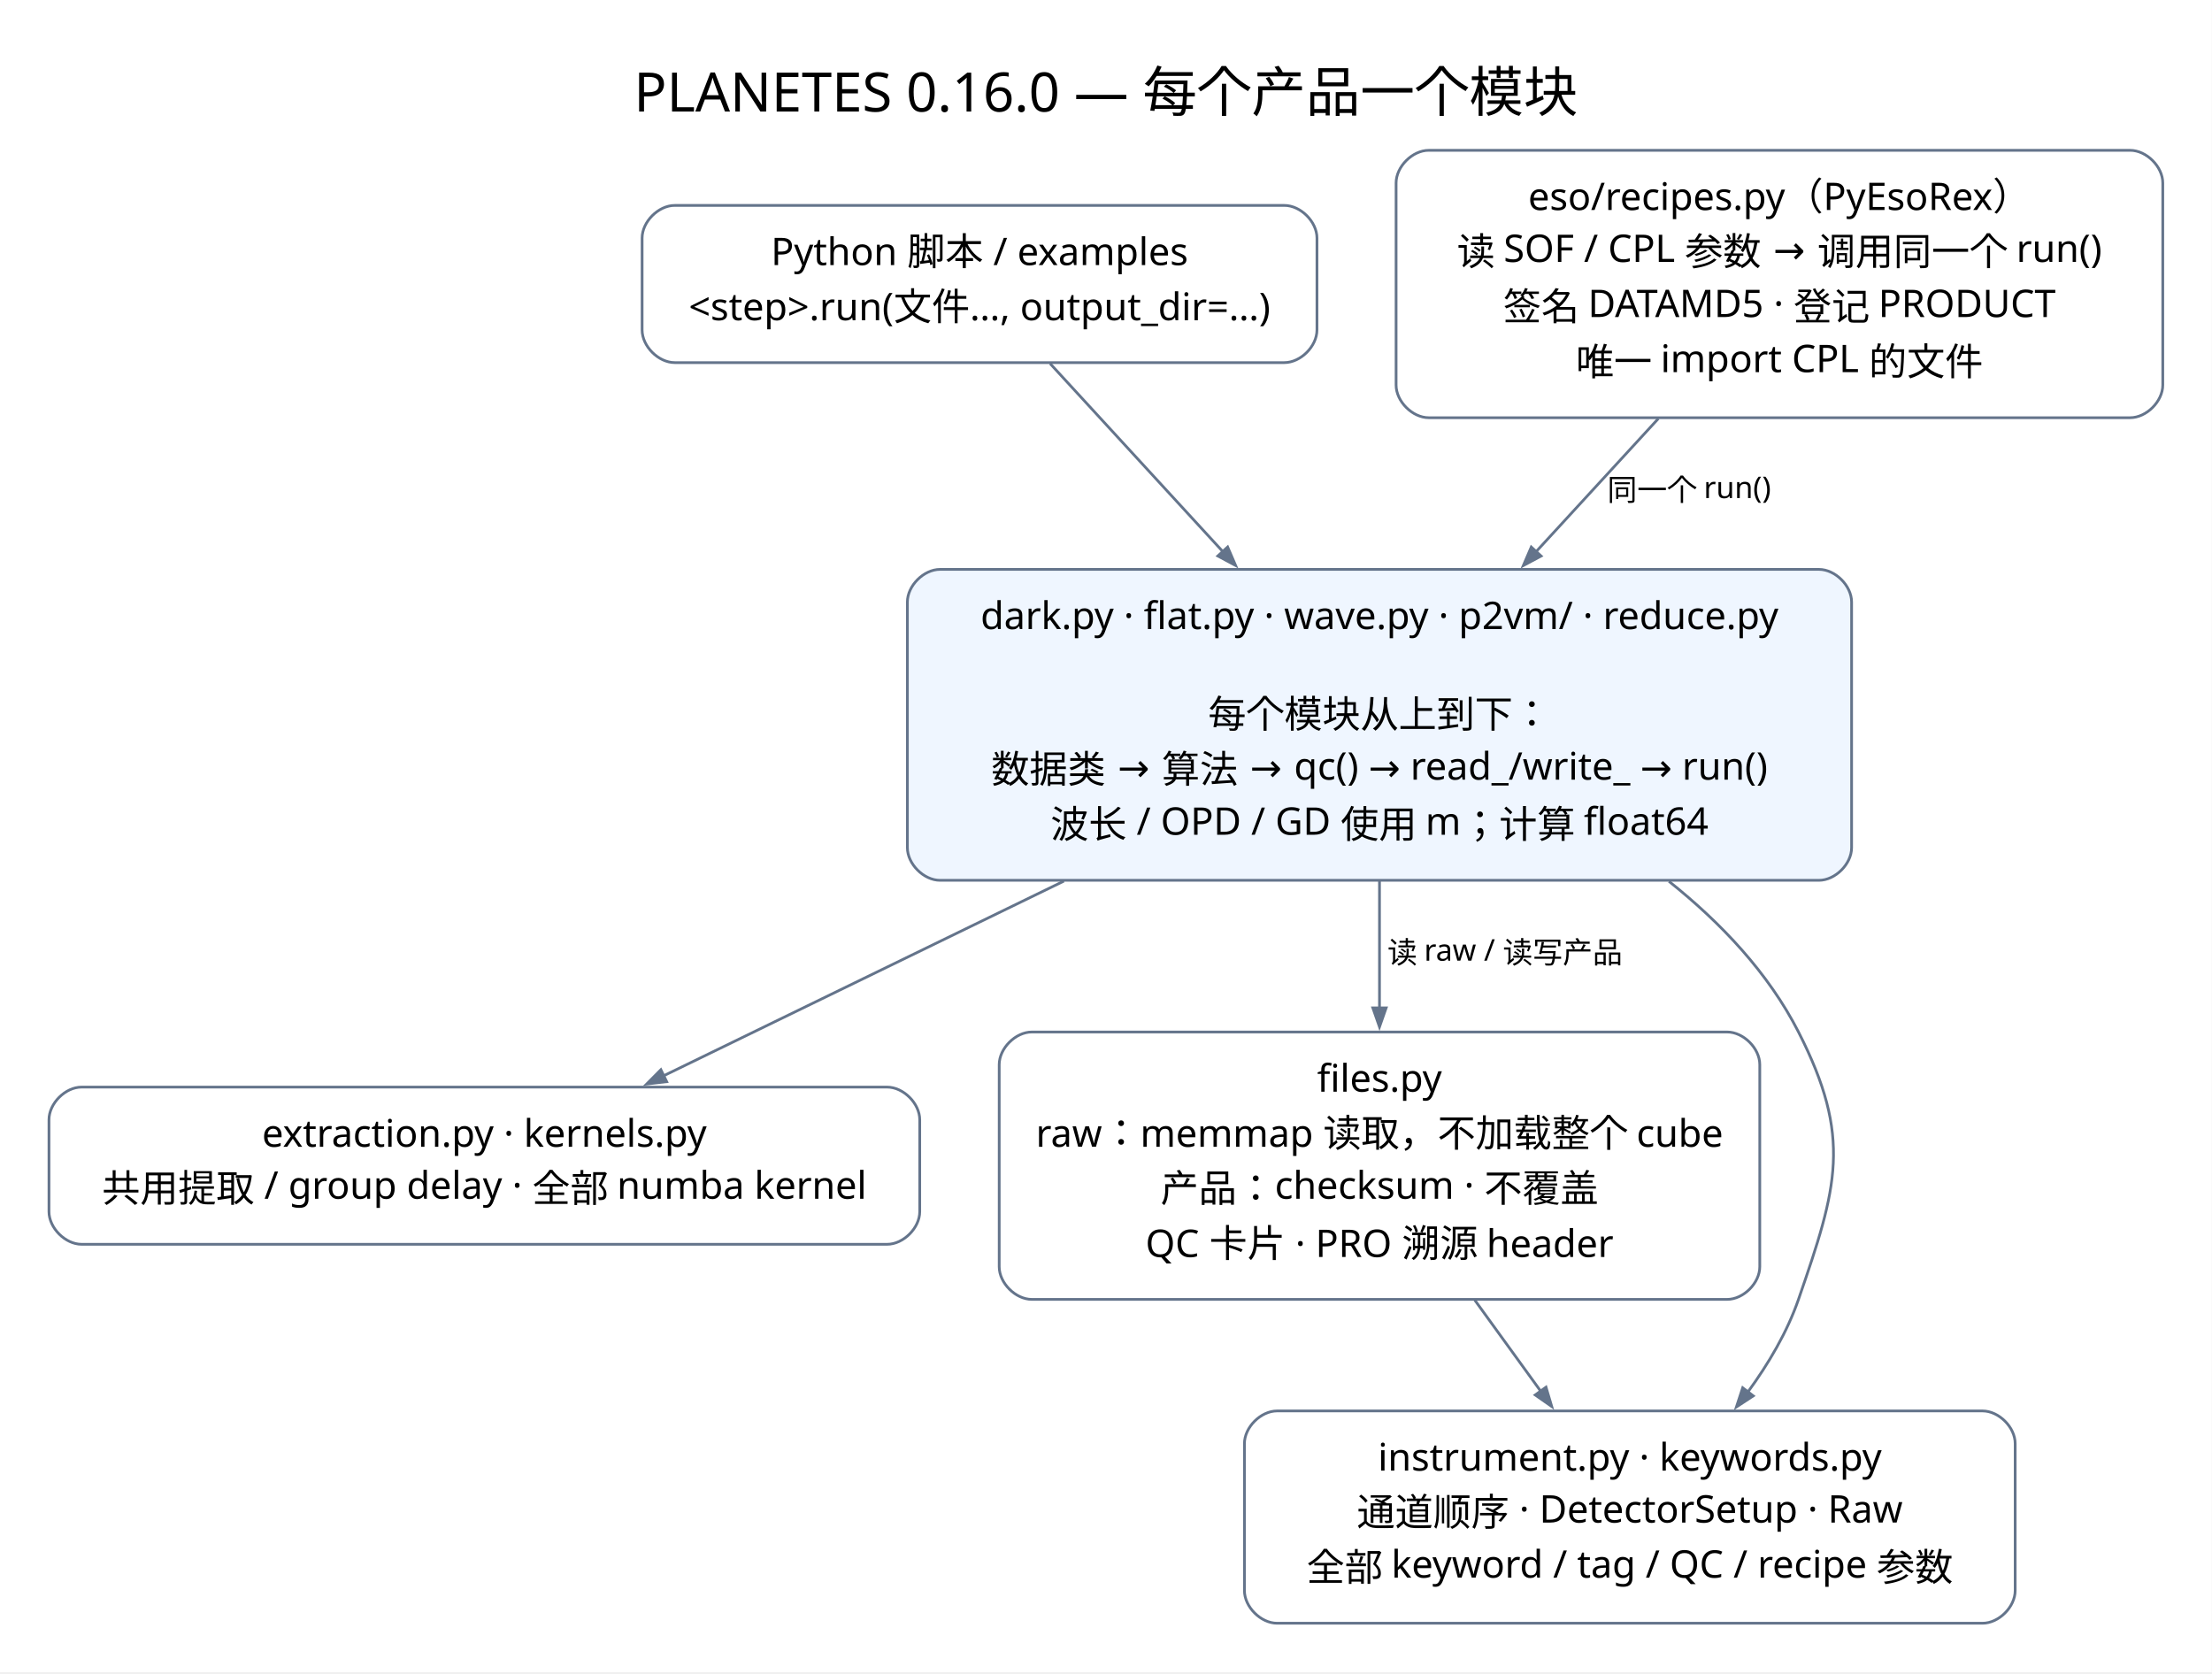
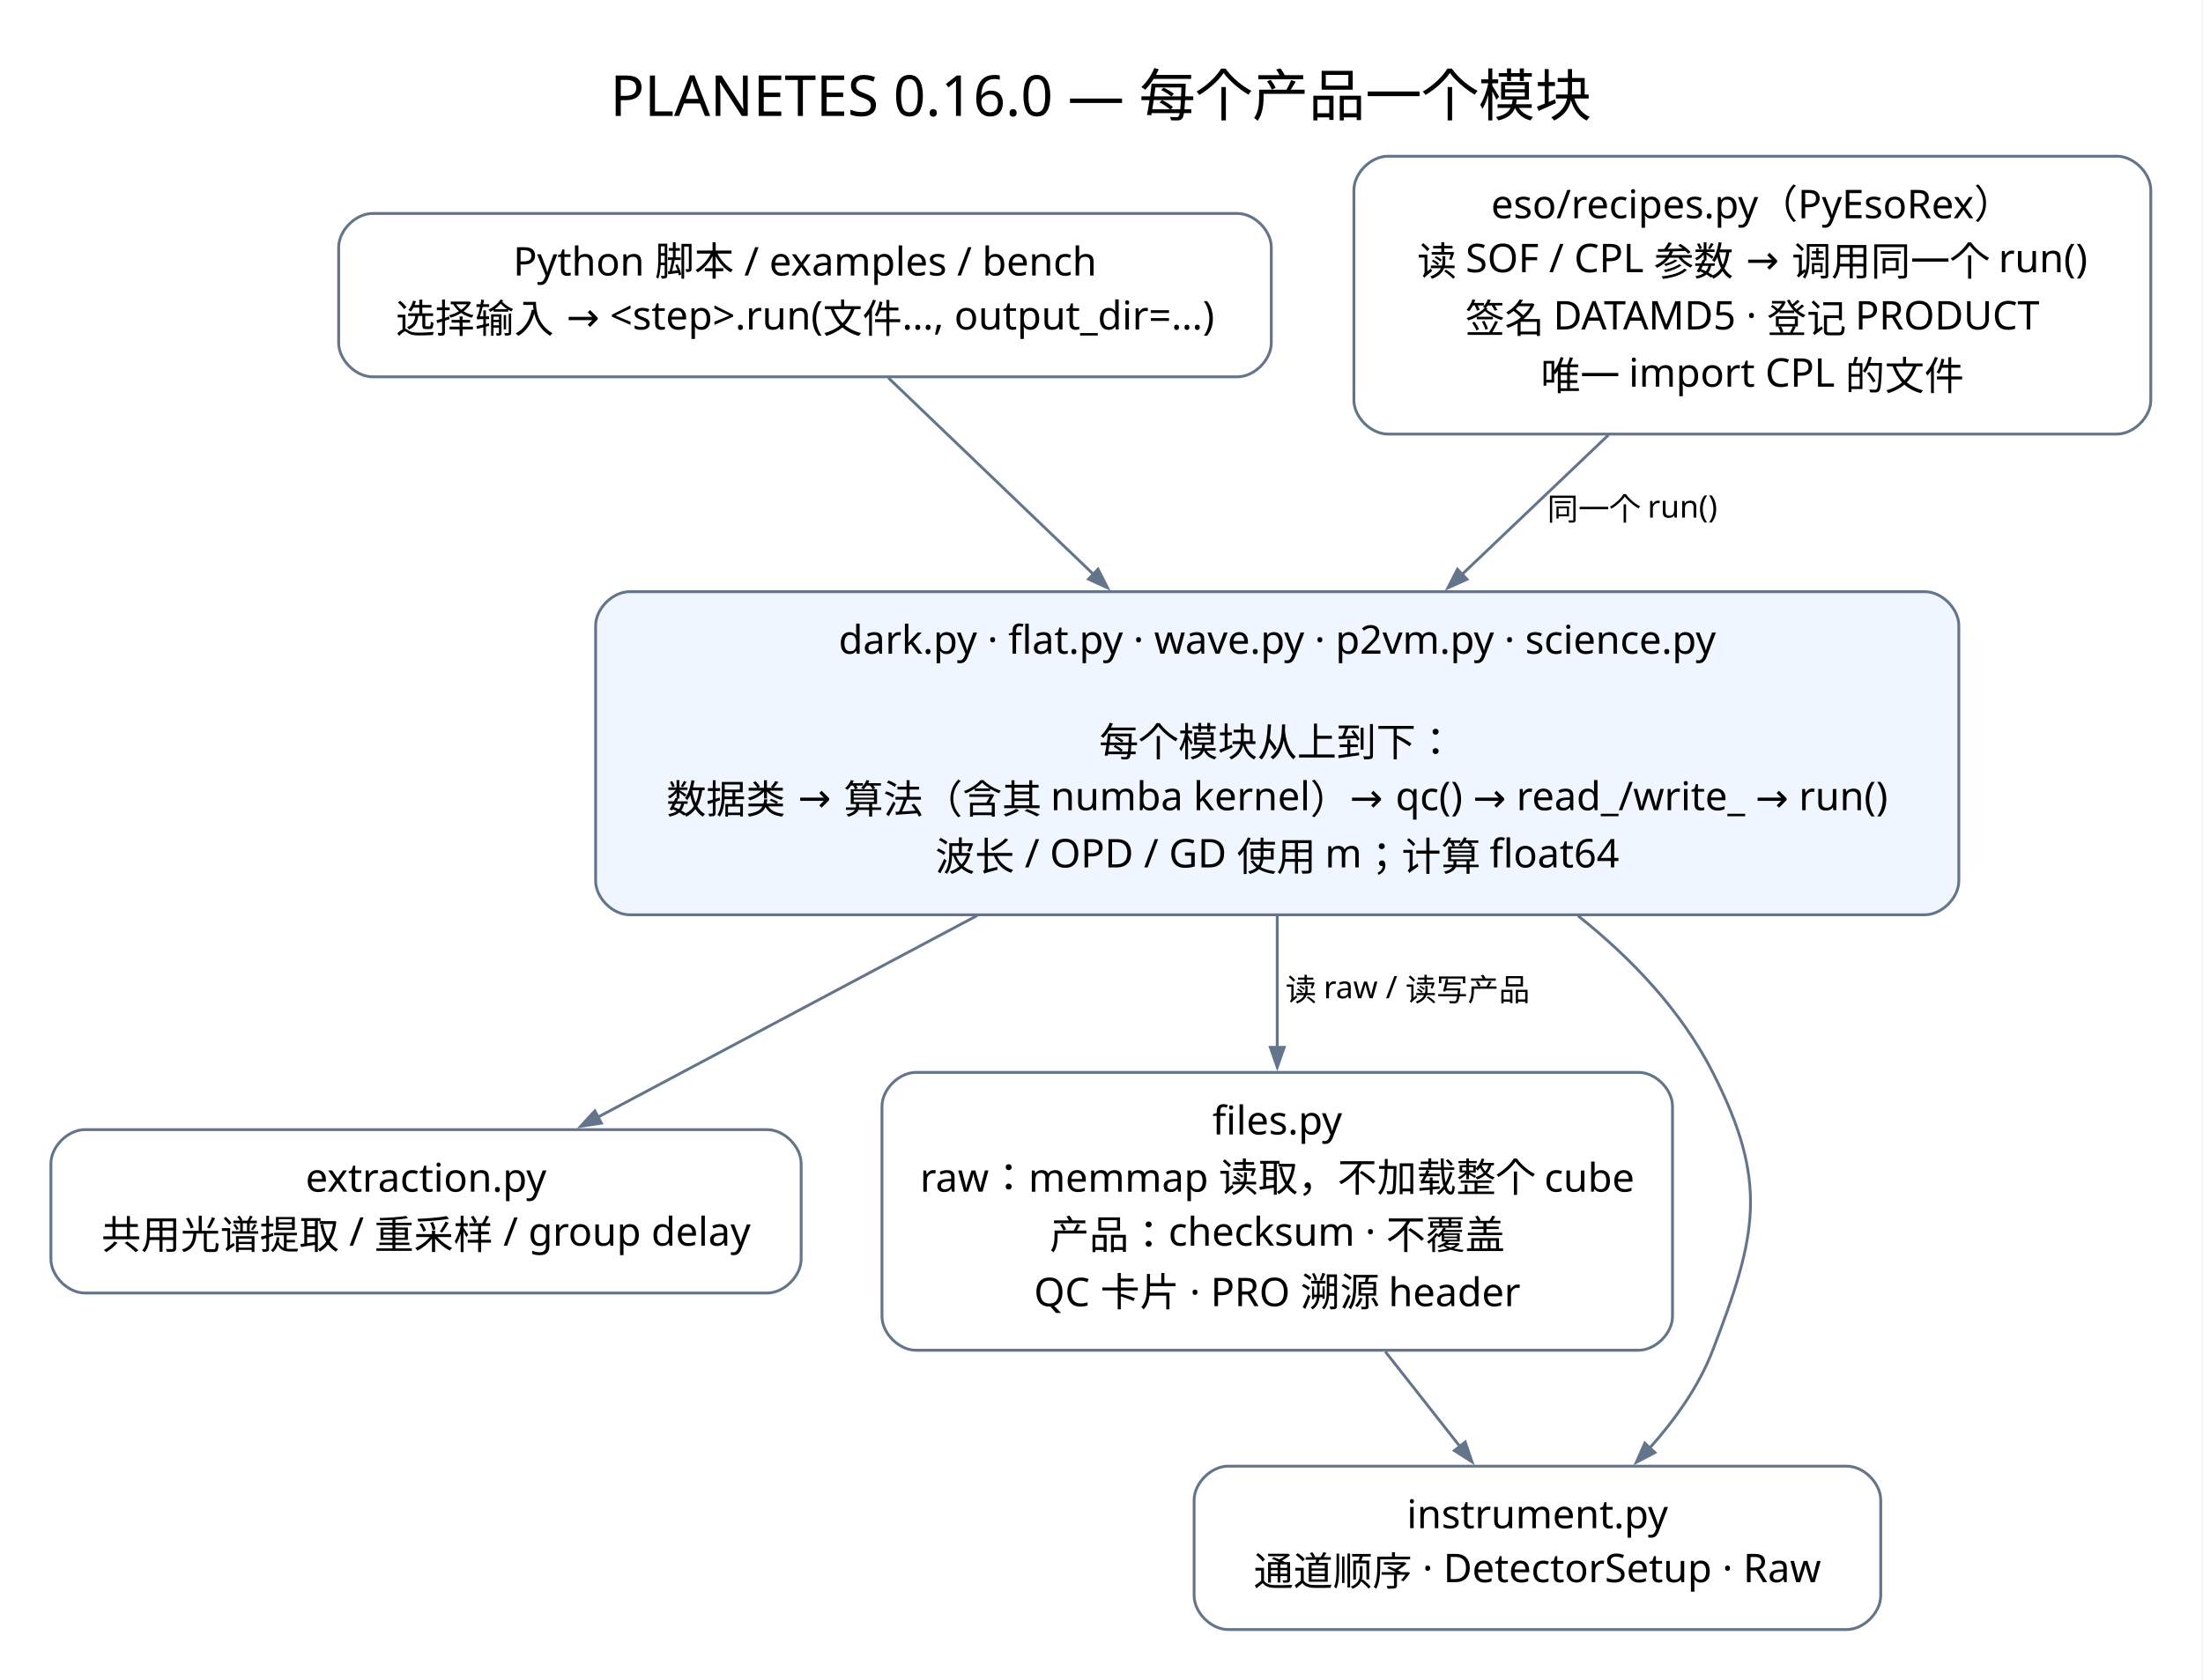
- <svg xmlns="http://www.w3.org/2000/svg" width="813pt" height="615pt" viewBox="0.00 0.00 813.00 615.00">
-   <g id="graph0" class="graph" transform="scale(1 1) rotate(0) translate(18 596.62)">
-     <polygon fill="white" stroke="none" points="-18,18 -18,-596.62 794.91,-596.62 794.91,18 -18,18" />
-     <text xml:space="preserve" text-anchor="middle" x="388.46" y="-555.62" font-family="PingFang SC" font-size="20.00">PLANETES 0.16.0 — 每个产品一个模块</text>
+ <svg xmlns="http://www.w3.org/2000/svg" width="779pt" height="594pt" viewBox="0.00 0.00 779.00 594.00">
+   <g id="graph0" class="graph" transform="scale(1 1) rotate(0) translate(18 576.37)">
+     <polygon fill="white" stroke="none" points="-18,18 -18,-576.37 760.54,-576.37 760.54,18 -18,18" />
+     <text xml:space="preserve" text-anchor="middle" x="371.27" y="-535.37" font-family="PingFang SC" font-size="20.00">PLANETES 0.16.0 — 每个产品一个模块</text>
    <g id="node1" class="node">
-       <path fill="none" stroke="#64748b" d="M454.04,-521.12C454.04,-521.12 230,-521.12 230,-521.12 224,-521.12 218,-515.12 218,-509.12 218,-509.12 218,-475.34 218,-475.34 218,-469.34 224,-463.34 230,-463.34 230,-463.34 454.04,-463.34 454.04,-463.34 460.04,-463.34 466.04,-469.34 466.04,-475.34 466.04,-475.34 466.04,-509.12 466.04,-509.12 466.04,-515.12 460.04,-521.12 454.04,-521.12" />
-       <text xml:space="preserve" text-anchor="middle" x="342.02" y="-499.18" font-family="PingFang SC" font-size="14.00">Python 脚本 / examples</text>
-       <text xml:space="preserve" text-anchor="middle" x="342.02" y="-478.93" font-family="PingFang SC" font-size="14.00">&lt;step&gt;.run(文件…, output_dir=…)</text>
+       <path fill="none" stroke="#64748b" d="M419.54,-500.87C419.54,-500.87 113.75,-500.87 113.75,-500.87 107.75,-500.87 101.75,-494.87 101.75,-488.87 101.75,-488.87 101.75,-455.09 101.75,-455.09 101.75,-449.09 107.75,-443.09 113.75,-443.09 113.75,-443.09 419.54,-443.09 419.54,-443.09 425.54,-443.09 431.54,-449.09 431.54,-455.09 431.54,-455.09 431.54,-488.87 431.54,-488.87 431.54,-494.87 425.54,-500.87 419.54,-500.87" />
+       <text xml:space="preserve" text-anchor="middle" x="266.64" y="-478.93" font-family="PingFang SC" font-size="14.00">Python 脚本 / examples / bench</text>
+       <text xml:space="preserve" text-anchor="middle" x="266.64" y="-458.68" font-family="PingFang SC" font-size="14.00">选择输入 → &lt;step&gt;.run(文件…, output_dir=…)</text>
    </g>
    <g id="node3" class="node">
-       <path fill="#eff6ff" stroke="#64748b" d="M650.54,-387.34C650.54,-387.34 327.5,-387.34 327.5,-387.34 321.5,-387.34 315.5,-381.34 315.5,-375.34 315.5,-375.34 315.5,-285.06 315.5,-285.06 315.5,-279.06 321.5,-273.06 327.5,-273.06 327.5,-273.06 650.54,-273.06 650.54,-273.06 656.54,-273.06 662.54,-279.06 662.54,-285.06 662.54,-285.06 662.54,-375.34 662.54,-375.34 662.54,-381.34 656.54,-387.34 650.54,-387.34" />
-       <text xml:space="preserve" text-anchor="middle" x="489.02" y="-365.4" font-family="PingFang SC" font-size="14.00">dark.py · flat.py · wave.py · p2vm/ · reduce.py</text>
-       <text xml:space="preserve" text-anchor="middle" x="489.02" y="-329.15" font-family="PingFang SC" font-size="14.00">每个模块从上到下：</text>
-       <text xml:space="preserve" text-anchor="middle" x="489.02" y="-308.9" font-family="PingFang SC" font-size="14.00">数据类 → 算法 → qc() → read_/write_ → run()</text>
-       <text xml:space="preserve" text-anchor="middle" x="489.02" y="-288.65" font-family="PingFang SC" font-size="14.00">波长 / OPD / GD 使用 m；计算 float64</text>
+       <path fill="#eff6ff" stroke="#64748b" d="M662.66,-367.09C662.66,-367.09 204.62,-367.09 204.62,-367.09 198.63,-367.09 192.62,-361.09 192.62,-355.09 192.62,-355.09 192.62,-264.81 192.62,-264.81 192.62,-258.81 198.62,-252.81 204.62,-252.81 204.62,-252.81 662.66,-252.81 662.66,-252.81 668.66,-252.81 674.66,-258.81 674.66,-264.81 674.66,-264.81 674.66,-355.09 674.66,-355.09 674.66,-361.09 668.66,-367.09 662.66,-367.09" />
+       <text xml:space="preserve" text-anchor="middle" x="433.64" y="-345.15" font-family="PingFang SC" font-size="14.00">dark.py · flat.py · wave.py · p2vm.py · science.py</text>
+       <text xml:space="preserve" text-anchor="middle" x="433.64" y="-308.9" font-family="PingFang SC" font-size="14.00">每个模块从上到下：</text>
+       <text xml:space="preserve" text-anchor="middle" x="433.64" y="-288.65" font-family="PingFang SC" font-size="14.00">数据类 → 算法（含其 numba kernel）→ qc() → read_/write_ → run()</text>
+       <text xml:space="preserve" text-anchor="middle" x="433.64" y="-268.4" font-family="PingFang SC" font-size="14.00">波长 / OPD / GD 使用 m；计算 float64</text>
    </g>
    <g id="edge1" class="edge">
-       <path fill="none" stroke="#64748b" d="M367.96,-462.99C385.59,-443.8 409.62,-417.64 431.62,-393.69" />
-       <polygon fill="#64748b" stroke="#64748b" points="433.21,-395.58 436.14,-388.77 429.6,-392.27 433.21,-395.58" />
+       <path fill="none" stroke="#64748b" d="M296.12,-442.74C316.23,-423.47 343.67,-397.17 368.75,-373.14" />
+       <polygon fill="#64748b" stroke="#64748b" points="370.28,-375.07 373.64,-368.45 366.89,-371.53 370.28,-375.07" />
    </g>
    <g id="node2" class="node">
-       <path fill="none" stroke="#64748b" d="M764.91,-541.37C764.91,-541.37 507.12,-541.37 507.12,-541.37 501.12,-541.37 495.12,-535.37 495.12,-529.37 495.12,-529.37 495.12,-455.09 495.12,-455.09 495.12,-449.09 501.12,-443.09 507.12,-443.09 507.12,-443.09 764.91,-443.09 764.91,-443.09 770.91,-443.09 776.91,-449.09 776.91,-455.09 776.91,-455.09 776.91,-529.37 776.91,-529.37 776.91,-535.37 770.91,-541.37 764.91,-541.37" />
-       <text xml:space="preserve" text-anchor="middle" x="636.02" y="-519.43" font-family="PingFang SC" font-size="14.00">eso/recipes.py（PyEsoRex）</text>
-       <text xml:space="preserve" text-anchor="middle" x="636.02" y="-499.18" font-family="PingFang SC" font-size="14.00">读 SOF / CPL 参数 → 调用同一个 run()</text>
-       <text xml:space="preserve" text-anchor="middle" x="636.02" y="-478.93" font-family="PingFang SC" font-size="14.00">签名 DATAMD5 · 登记 PRODUCT</text>
-       <text xml:space="preserve" text-anchor="middle" x="636.02" y="-458.68" font-family="PingFang SC" font-size="14.00">唯一 import CPL 的文件</text>
+       <path fill="none" stroke="#64748b" d="M730.54,-521.12C730.54,-521.12 472.75,-521.12 472.75,-521.12 466.75,-521.12 460.75,-515.12 460.75,-509.12 460.75,-509.12 460.75,-434.84 460.75,-434.84 460.75,-428.84 466.75,-422.84 472.75,-422.84 472.75,-422.84 730.54,-422.84 730.54,-422.84 736.54,-422.84 742.54,-428.84 742.54,-434.84 742.54,-434.84 742.54,-509.12 742.54,-509.12 742.54,-515.12 736.54,-521.12 730.54,-521.12" />
+       <text xml:space="preserve" text-anchor="middle" x="601.64" y="-499.18" font-family="PingFang SC" font-size="14.00">eso/recipes.py（PyEsoRex）</text>
+       <text xml:space="preserve" text-anchor="middle" x="601.64" y="-478.93" font-family="PingFang SC" font-size="14.00">读 SOF / CPL 参数 → 调用同一个 run()</text>
+       <text xml:space="preserve" text-anchor="middle" x="601.64" y="-458.68" font-family="PingFang SC" font-size="14.00">签名 DATAMD5 · 登记 PRODUCT</text>
+       <text xml:space="preserve" text-anchor="middle" x="601.64" y="-438.43" font-family="PingFang SC" font-size="14.00">唯一 import CPL 的文件</text>
    </g>
    <g id="edge2" class="edge">
-       <path fill="none" stroke="#64748b" d="M591.52,-442.78C577.29,-427.3 561.34,-409.93 546.34,-393.6" />
-       <polygon fill="#64748b" stroke="#64748b" points="548.42,-392.25 541.88,-388.75 544.81,-395.56 548.42,-392.25" />
-       <text xml:space="preserve" text-anchor="middle" x="602.82" y="-412.64" font-family="PingFang SC" font-size="11.00">同一个 run()</text>
+       <path fill="none" stroke="#64748b" d="M550.78,-422.53C534.38,-406.91 515.98,-389.38 498.7,-372.92" />
+       <polygon fill="#64748b" stroke="#64748b" points="500.74,-371.48 493.99,-368.43 497.36,-375.03 500.74,-371.48" />
+       <text xml:space="preserve" text-anchor="middle" x="559.2" y="-392.39" font-family="PingFang SC" font-size="11.00">同一个 run()</text>
    </g>
    <g id="node4" class="node">
-       <path fill="none" stroke="#64748b" d="M308.04,-197.06C308.04,-197.06 12,-197.06 12,-197.06 6,-197.06 0,-191.06 0,-185.06 0,-185.06 0,-151.28 0,-151.28 0,-145.28 6,-139.28 12,-139.28 12,-139.28 308.04,-139.28 308.04,-139.28 314.04,-139.28 320.04,-145.28 320.04,-151.28 320.04,-151.28 320.04,-185.06 320.04,-185.06 320.04,-191.06 314.04,-197.06 308.04,-197.06" />
-       <text xml:space="preserve" text-anchor="middle" x="160.02" y="-175.12" font-family="PingFang SC" font-size="14.00">extraction.py · kernels.py</text>
-       <text xml:space="preserve" text-anchor="middle" x="160.02" y="-154.87" font-family="PingFang SC" font-size="14.00">共用提取 / group delay · 全部 numba kernel</text>
+       <path fill="none" stroke="#64748b" d="M253.29,-176.81C253.29,-176.81 12,-176.81 12,-176.81 6,-176.81 0,-170.81 0,-164.81 0,-164.81 0,-131.03 0,-131.03 0,-125.03 6,-119.03 12,-119.03 12,-119.03 253.29,-119.03 253.29,-119.03 259.29,-119.03 265.29,-125.03 265.29,-131.03 265.29,-131.03 265.29,-164.81 265.29,-164.81 265.29,-170.81 259.29,-176.81 253.29,-176.81" />
+       <text xml:space="preserve" text-anchor="middle" x="132.64" y="-154.87" font-family="PingFang SC" font-size="14.00">extraction.py</text>
+       <text xml:space="preserve" text-anchor="middle" x="132.64" y="-134.62" font-family="PingFang SC" font-size="14.00">共用光谱提取 / 重采样 / group delay</text>
    </g>
    <g id="edge3" class="edge">
-       <path fill="none" stroke="#64748b" d="M373.03,-272.78C323.64,-248.76 267.84,-221.61 225.75,-201.14" />
-       <polygon fill="#64748b" stroke="#64748b" points="227.04,-199.05 219.68,-198.19 224.9,-203.45 227.04,-199.05" />
+       <path fill="none" stroke="#64748b" d="M327.52,-252.53C282.62,-228.65 231.92,-201.7 193.5,-181.27" />
+       <polygon fill="#64748b" stroke="#64748b" points="194.65,-179.11 187.32,-177.99 192.35,-183.44 194.65,-179.11" />
    </g>
    <g id="node5" class="node">
-       <path fill="none" stroke="#64748b" d="M616.79,-217.31C616.79,-217.31 361.25,-217.31 361.25,-217.31 355.25,-217.31 349.25,-211.31 349.25,-205.31 349.25,-205.31 349.25,-131.03 349.25,-131.03 349.25,-125.03 355.25,-119.03 361.25,-119.03 361.25,-119.03 616.79,-119.03 616.79,-119.03 622.79,-119.03 628.79,-125.03 628.79,-131.03 628.79,-131.03 628.79,-205.31 628.79,-205.31 628.79,-211.31 622.79,-217.31 616.79,-217.31" />
-       <text xml:space="preserve" text-anchor="middle" x="489.02" y="-195.37" font-family="PingFang SC" font-size="14.00">files.py</text>
-       <text xml:space="preserve" text-anchor="middle" x="489.02" y="-175.12" font-family="PingFang SC" font-size="14.00">raw：memmap 读取，不加载整个 cube</text>
-       <text xml:space="preserve" text-anchor="middle" x="489.02" y="-154.87" font-family="PingFang SC" font-size="14.00">产品：checksum · 不覆盖</text>
-       <text xml:space="preserve" text-anchor="middle" x="489.02" y="-134.62" font-family="PingFang SC" font-size="14.00">QC 卡片 · PRO 溯源 header</text>
+       <path fill="none" stroke="#64748b" d="M561.41,-197.06C561.41,-197.06 305.88,-197.06 305.88,-197.06 299.88,-197.06 293.88,-191.06 293.88,-185.06 293.88,-185.06 293.88,-110.78 293.88,-110.78 293.88,-104.78 299.88,-98.78 305.88,-98.78 305.88,-98.78 561.41,-98.78 561.41,-98.78 567.41,-98.78 573.41,-104.78 573.41,-110.78 573.41,-110.78 573.41,-185.06 573.41,-185.06 573.41,-191.06 567.41,-197.06 561.41,-197.06" />
+       <text xml:space="preserve" text-anchor="middle" x="433.64" y="-175.12" font-family="PingFang SC" font-size="14.00">files.py</text>
+       <text xml:space="preserve" text-anchor="middle" x="433.64" y="-154.87" font-family="PingFang SC" font-size="14.00">raw：memmap 读取，不加载整个 cube</text>
+       <text xml:space="preserve" text-anchor="middle" x="433.64" y="-134.62" font-family="PingFang SC" font-size="14.00">产品：checksum · 不覆盖</text>
+       <text xml:space="preserve" text-anchor="middle" x="433.64" y="-114.37" font-family="PingFang SC" font-size="14.00">QC 卡片 · PRO 溯源 header</text>
    </g>
    <g id="edge4" class="edge">
-       <path fill="none" stroke="#64748b" d="M489.02,-272.78C489.02,-257.59 489.02,-241.16 489.02,-225.96" />
-       <polygon fill="#64748b" stroke="#64748b" points="491.47,-226.17 489.02,-219.17 486.57,-226.17 491.47,-226.17" />
-       <text xml:space="preserve" text-anchor="middle" x="535.14" y="-242.61" font-family="PingFang SC" font-size="11.00">读 raw / 读写产品</text>
+       <path fill="none" stroke="#64748b" d="M433.64,-252.53C433.64,-237.34 433.64,-220.91 433.64,-205.71" />
+       <polygon fill="#64748b" stroke="#64748b" points="436.1,-205.92 433.65,-198.92 431.2,-205.92 436.1,-205.92" />
+       <text xml:space="preserve" text-anchor="middle" x="479.77" y="-222.36" font-family="PingFang SC" font-size="11.00">读 raw / 读写产品</text>
    </g>
    <g id="node6" class="node">
-       <path fill="none" stroke="#64748b" d="M710.66,-78.03C710.66,-78.03 451.38,-78.03 451.38,-78.03 445.38,-78.03 439.38,-72.03 439.38,-66.03 439.38,-66.03 439.38,-12 439.38,-12 439.38,-6 445.38,0 451.38,0 451.38,0 710.66,0 710.66,0 716.66,0 722.66,-6 722.66,-12 722.66,-12 722.66,-66.03 722.66,-66.03 722.66,-72.03 716.66,-78.03 710.66,-78.03" />
-       <text xml:space="preserve" text-anchor="middle" x="581.02" y="-56.09" font-family="PingFang SC" font-size="14.00">instrument.py · keywords.py</text>
-       <text xml:space="preserve" text-anchor="middle" x="581.02" y="-35.84" font-family="PingFang SC" font-size="14.00">通道顺序 · DetectorSetup · Raw</text>
-       <text xml:space="preserve" text-anchor="middle" x="581.02" y="-15.59" font-family="PingFang SC" font-size="14.00">全部 keyword / tag / QC / recipe 参数</text>
+       <path fill="none" stroke="#64748b" d="M635.04,-57.78C635.04,-57.78 416.25,-57.78 416.25,-57.78 410.25,-57.78 404.25,-51.78 404.25,-45.78 404.25,-45.78 404.25,-12 404.25,-12 404.25,-6 410.25,0 416.25,0 416.25,0 635.04,0 635.04,0 641.04,0 647.04,-6 647.04,-12 647.04,-12 647.04,-45.78 647.04,-45.78 647.04,-51.78 641.04,-57.78 635.04,-57.78" />
+       <text xml:space="preserve" text-anchor="middle" x="525.64" y="-35.84" font-family="PingFang SC" font-size="14.00">instrument.py</text>
+       <text xml:space="preserve" text-anchor="middle" x="525.64" y="-15.59" font-family="PingFang SC" font-size="14.00">通道顺序 · DetectorSetup · Raw</text>
    </g>
    <g id="edge6" class="edge">
-       <path fill="none" stroke="#64748b" d="M595.41,-272.68C614.6,-257.39 631.99,-238.95 643.02,-217.31 662.85,-178.39 657.28,-160.32 643.02,-119.03 638.86,-107 632.03,-95.4 624.4,-84.97" />
-       <polygon fill="#64748b" stroke="#64748b" points="626.4,-83.56 620.2,-79.5 622.51,-86.54 626.4,-83.56" />
+       <path fill="none" stroke="#64748b" d="M540.04,-252.43C559.23,-237.14 576.62,-218.7 587.64,-197.06 607.48,-158.14 603.29,-139.56 587.64,-98.78 582.78,-86.09 574.37,-74.28 565.29,-64.14" />
+       <polygon fill="#64748b" stroke="#64748b" points="567.19,-62.58 560.61,-59.15 563.62,-65.93 567.19,-62.58" />
    </g>
    <g id="edge5" class="edge">
-       <path fill="none" stroke="#64748b" d="M524.06,-118.74C532.05,-107.69 540.51,-96 548.4,-85.11" />
-       <polygon fill="#64748b" stroke="#64748b" points="550.22,-86.77 552.33,-79.66 546.25,-83.9 550.22,-86.77" />
+       <path fill="none" stroke="#64748b" d="M471.86,-98.31C480.77,-86.97 490.09,-75.12 498.41,-64.53" />
+       <polygon fill="#64748b" stroke="#64748b" points="500.12,-66.32 502.52,-59.31 496.27,-63.29 500.12,-66.32" />
    </g>
  </g>
</svg>
